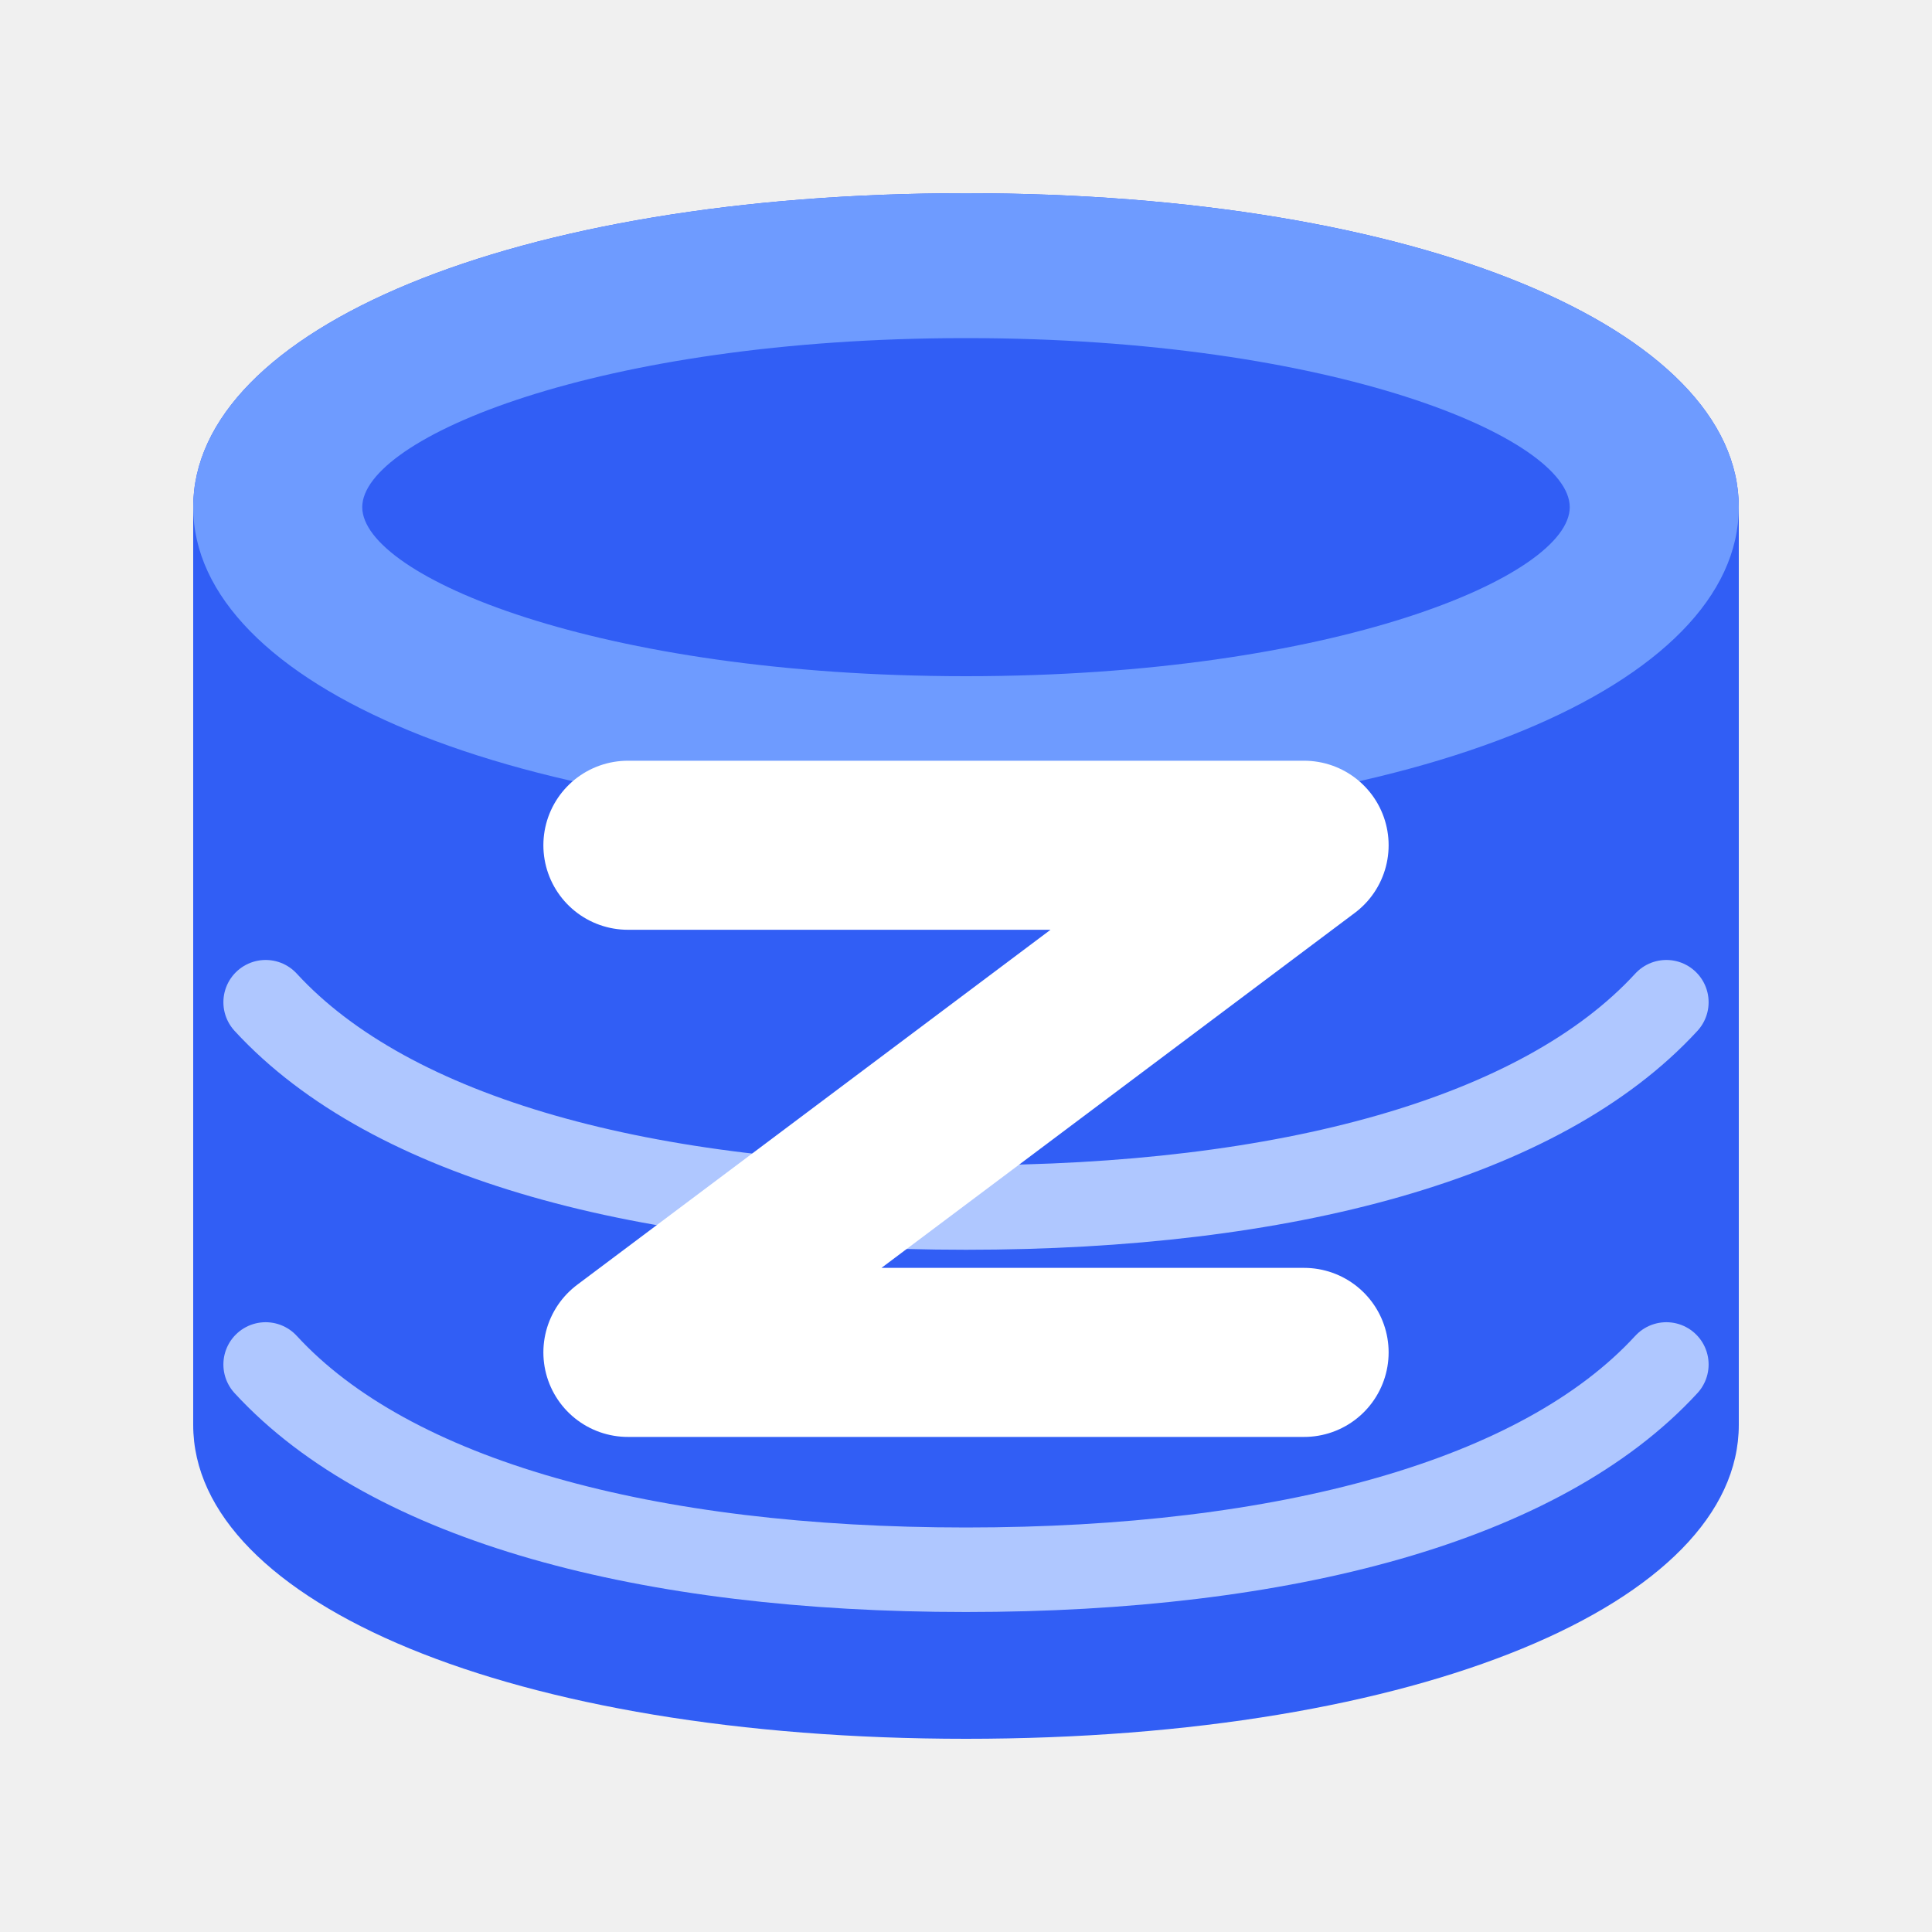
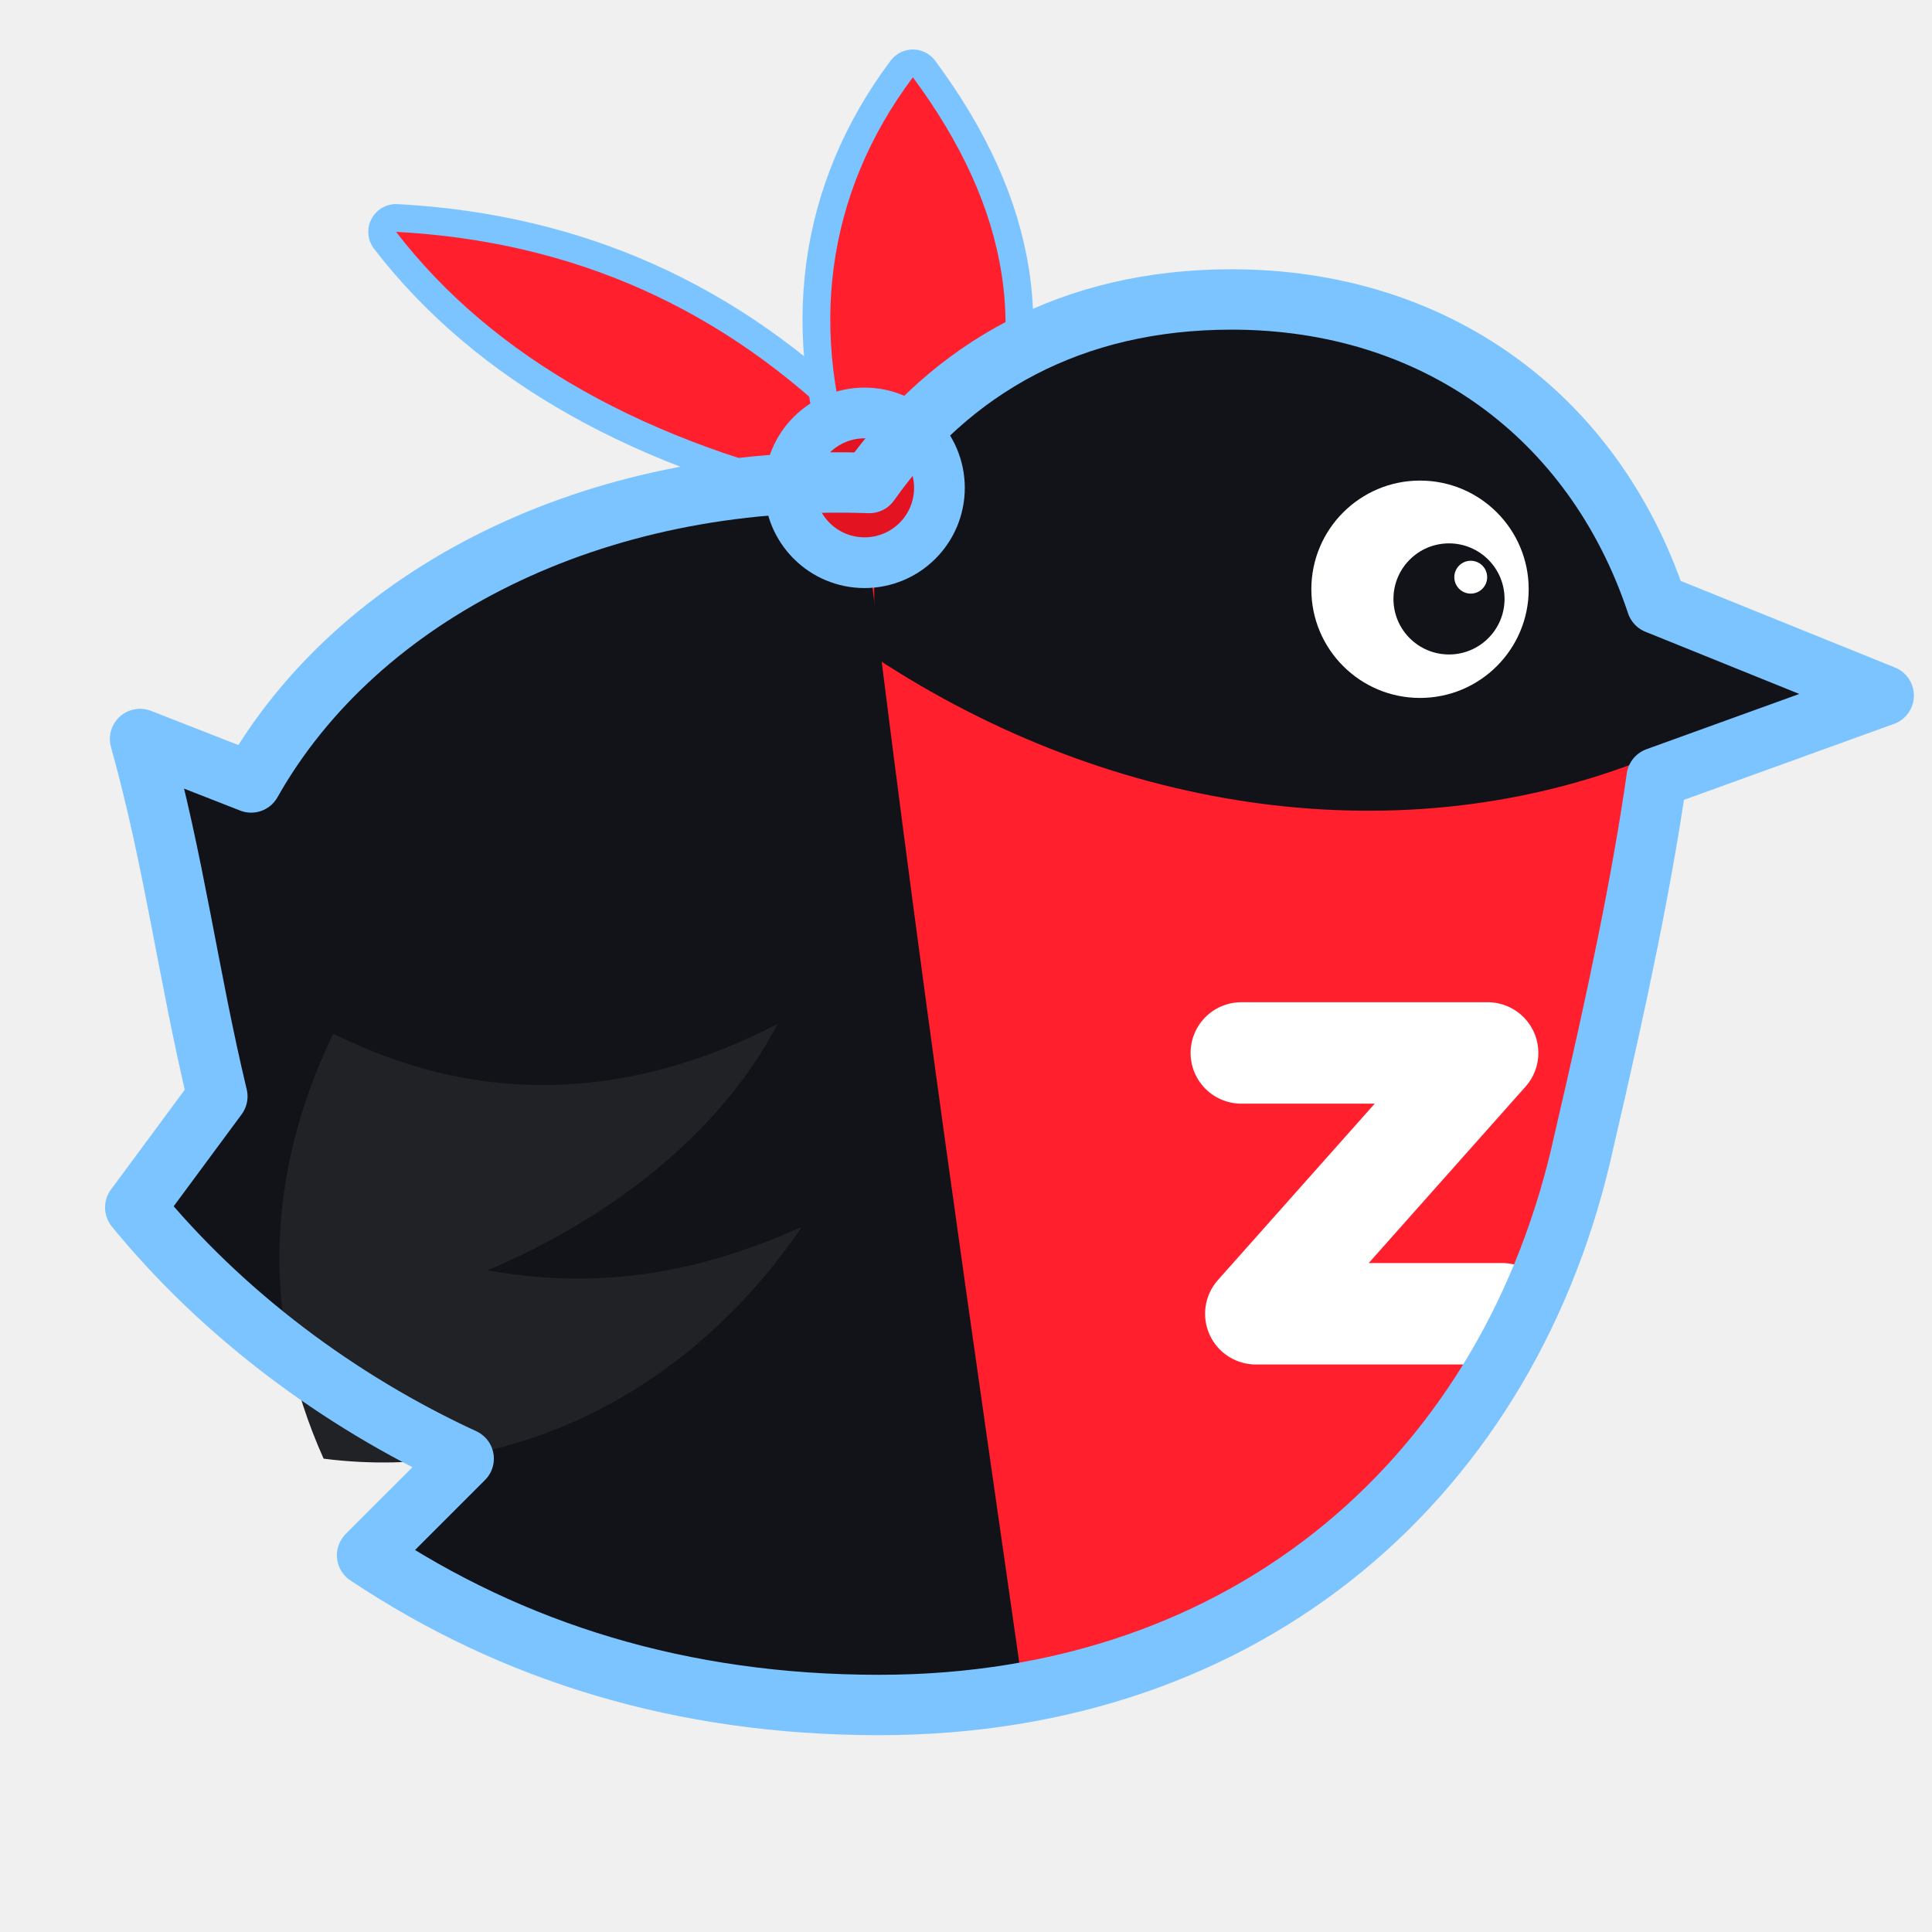
<svg xmlns="http://www.w3.org/2000/svg" width="40" height="40" viewBox="0 0 40 40">
-   <path fill="#315EF5" d="M20 4C10.61 4 4 6.82 4 10.5v19C4 33.18 10.61 36 20 36s16-2.82 16-6.5v-19C36 6.82 29.39 4 20 4Z" />
-   <path fill="#6E9BFF" d="M20 4C10.61 4 4 6.82 4 10.5S10.61 17 20 17s16-2.82 16-6.5S29.39 4 20 4Zm0 3c7.62 0 12.5 2.07 12.5 3.5S27.62 14 20 14 7.5 11.93 7.5 10.5 12.38 7 20 7Z" />
-   <path fill="none" stroke="#AFC7FF" stroke-width="1.75" stroke-linecap="round" d="M5.5 20.75C8.1 23.58 13.4 25 20 25s11.9-1.42 14.5-4.25M5.5 28.25C8.1 31.08 13.4 32.5 20 32.5s11.9-1.42 14.5-4.25" />
-   <path fill="none" stroke="#FFFFFF" stroke-width="3.5" stroke-linecap="round" stroke-linejoin="round" d="M13 17.5h14L13 28h14" />
+   <defs>
+     <clipPath id="bird">
+       <path d="M18 10C12.3 9.8 7.4 12.3 5.2 16.2L2.9 15.3c.7 2.5 1 4.9 1.6 7.4L2.8 25c1.8 2.2 4.2 4 6.8 5.2l-2 2c3 2 6.5 3.1 10.6 3.1 7.7 0 13.1-4.8 14.6-11.7.7-3 1.2-5.4 1.5-7.5l4.7-1.7-4.7-1.9C33 8.6 29.7 6.2 25.5 6.2c-3.3 0-5.8 1.4-7.5 3.8Z" />
+     </clipPath>
+   </defs>
+   <g stroke="#7CC4FF" stroke-width="1.15" stroke-linecap="round" stroke-linejoin="round" paint-order="stroke fill">
+     <path fill="#FF1F2D" d="M17.6 10.1C13.4 9.2 10.2 7.4 8.2 4.8c3.7.2 6.8 1.6 9.4 4.2v1.1Z" />
+     <path fill="#FF1F2D" d="M17.8 9.9c-1.1-3-.7-5.9 1.1-8.3 2 2.7 2.5 5.4 1.2 8.3h-2.3Z" />
+   </g>
+   <path fill="#111318" d="M18 10C12.3 9.8 7.4 12.3 5.2 16.2L2.9 15.3c.7 2.5 1 4.9 1.6 7.4L2.8 25c1.8 2.2 4.2 4 6.8 5.2l-2 2c3 2 6.5 3.1 10.6 3.1 7.7 0 13.1-4.8 14.6-11.7.7-3 1.2-5.4 1.5-7.5l4.7-1.7-4.7-1.9C33 8.6 29.7 6.2 25.5 6.2c-3.3 0-5.8 1.4-7.5 3.8Z" />
+   <path fill="#FF1F2D" clip-path="url(#bird)" d="M17.8 10c3.4 2.6 7 4.2 11.1 4.8 1.8.3 3.7.2 5.4-.4-.3 2.7-.8 5.9-1.6 9.2-1.6 6.2-5.5 10.3-11.5 11.5-1-7-2.2-15.1-3.4-25.1Z" />
+   <path fill="#202226" d="M6.9 21.4c3 1.5 6.1 1.4 9.2-.2-1.1 2.1-3.2 3.9-6 5.1 2.2.4 4.3.1 6.5-.9-2.3 3.4-6 5.3-9.9 4.8-1.3-2.9-1.2-5.9.2-8.8Z" />
+   <path fill="#111318" d="M18 10c2.1-2.7 4.8-4 7.6-4 4.4 0 7.8 2.7 8.7 6.7l3.1 1.7-3.3 1.3c-5 2-11 1.2-16-2.1V10Z" />
+   <circle fill="#FFFFFF" cx="29.4" cy="12.2" r="2.25" />
+   <circle fill="#111318" cx="30" cy="12.4" r="1.15" />
+   <circle fill="#FFFFFF" cx="30.45" cy="11.95" r=".34" />
+   <circle fill="#E31322" stroke="#7CC4FF" stroke-width="1.05" cx="17.9" cy="10.1" r="1.55" />
+   <path fill="none" stroke="#FFFFFF" stroke-width="2.1" stroke-linecap="round" stroke-linejoin="round" d="M25.7 21.8h5.1l-4.8 5.4h5.1" />
+   <path fill="none" stroke="#7CC4FF" stroke-width="1.25" stroke-linejoin="round" d="M18 10C12.3 9.8 7.4 12.3 5.2 16.2L2.9 15.3c.7 2.5 1 4.9 1.6 7.4L2.8 25c1.8 2.2 4.2 4 6.8 5.2l-2 2c3 2 6.5 3.1 10.6 3.1 7.7 0 13.1-4.8 14.6-11.7.7-3 1.2-5.4 1.5-7.5l4.7-1.7-4.7-1.9C33 8.6 29.7 6.2 25.5 6.2c-3.3 0-5.8 1.4-7.5 3.8Z" />
</svg>
